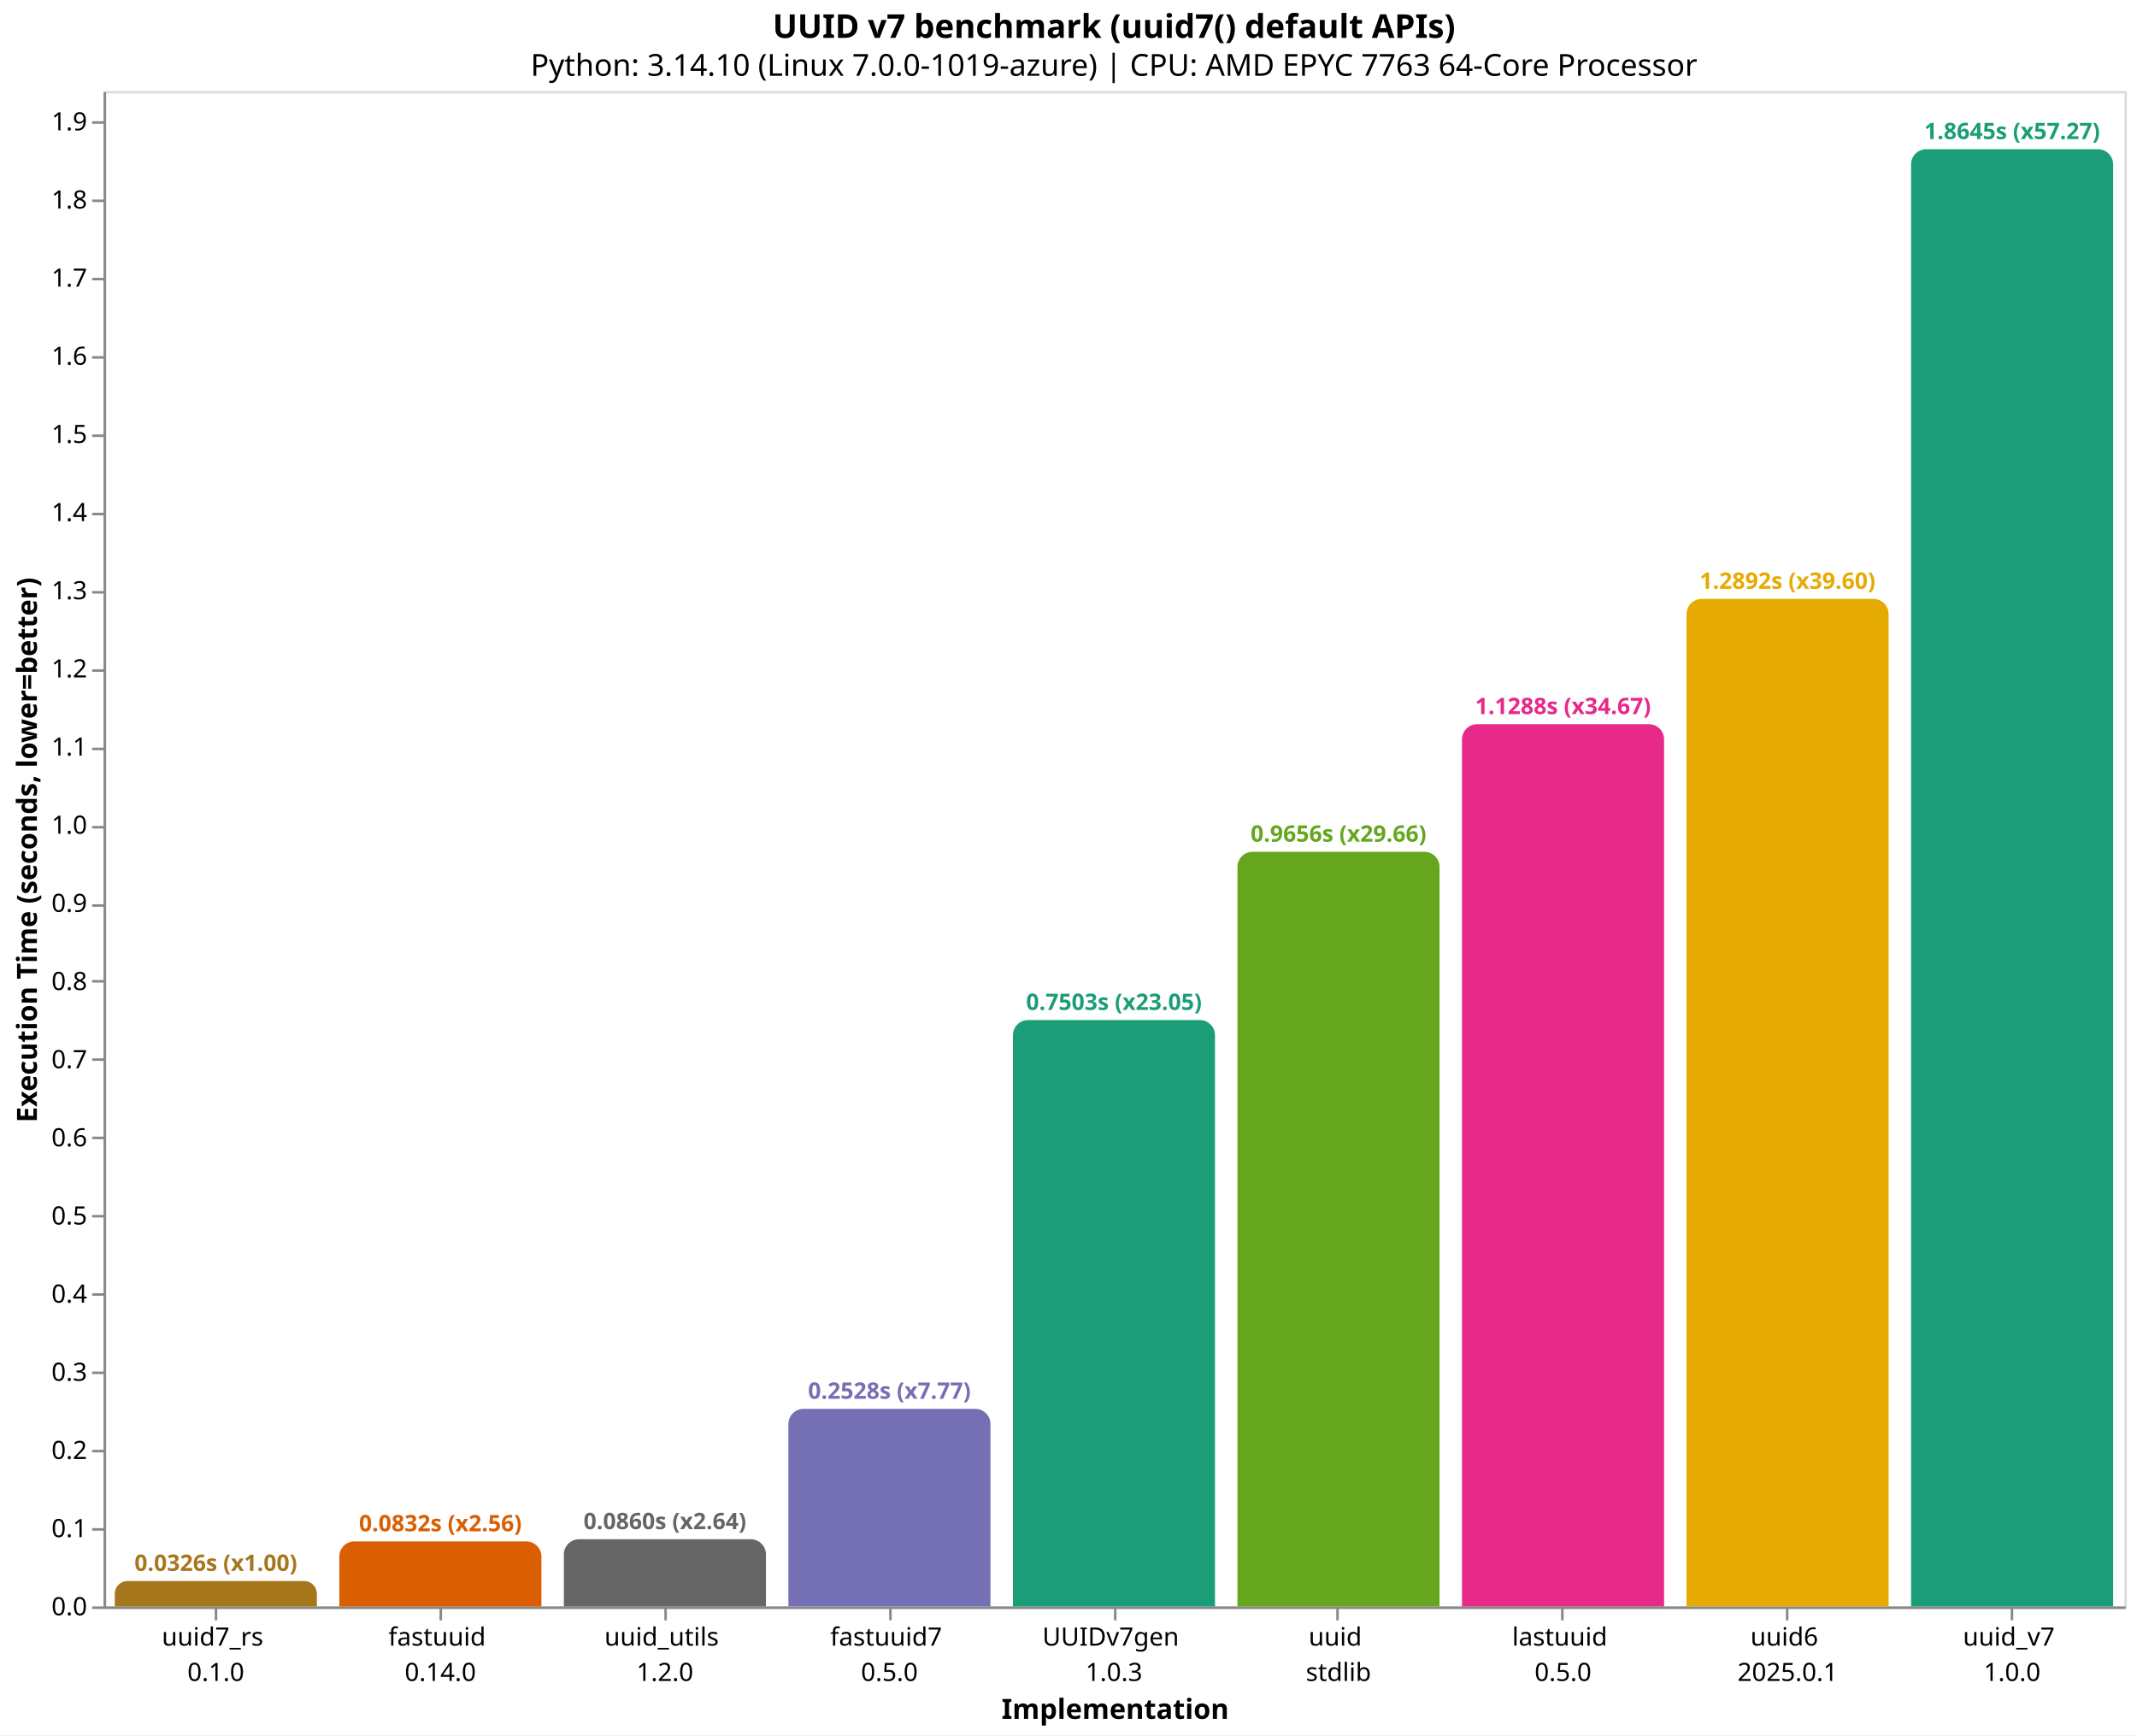
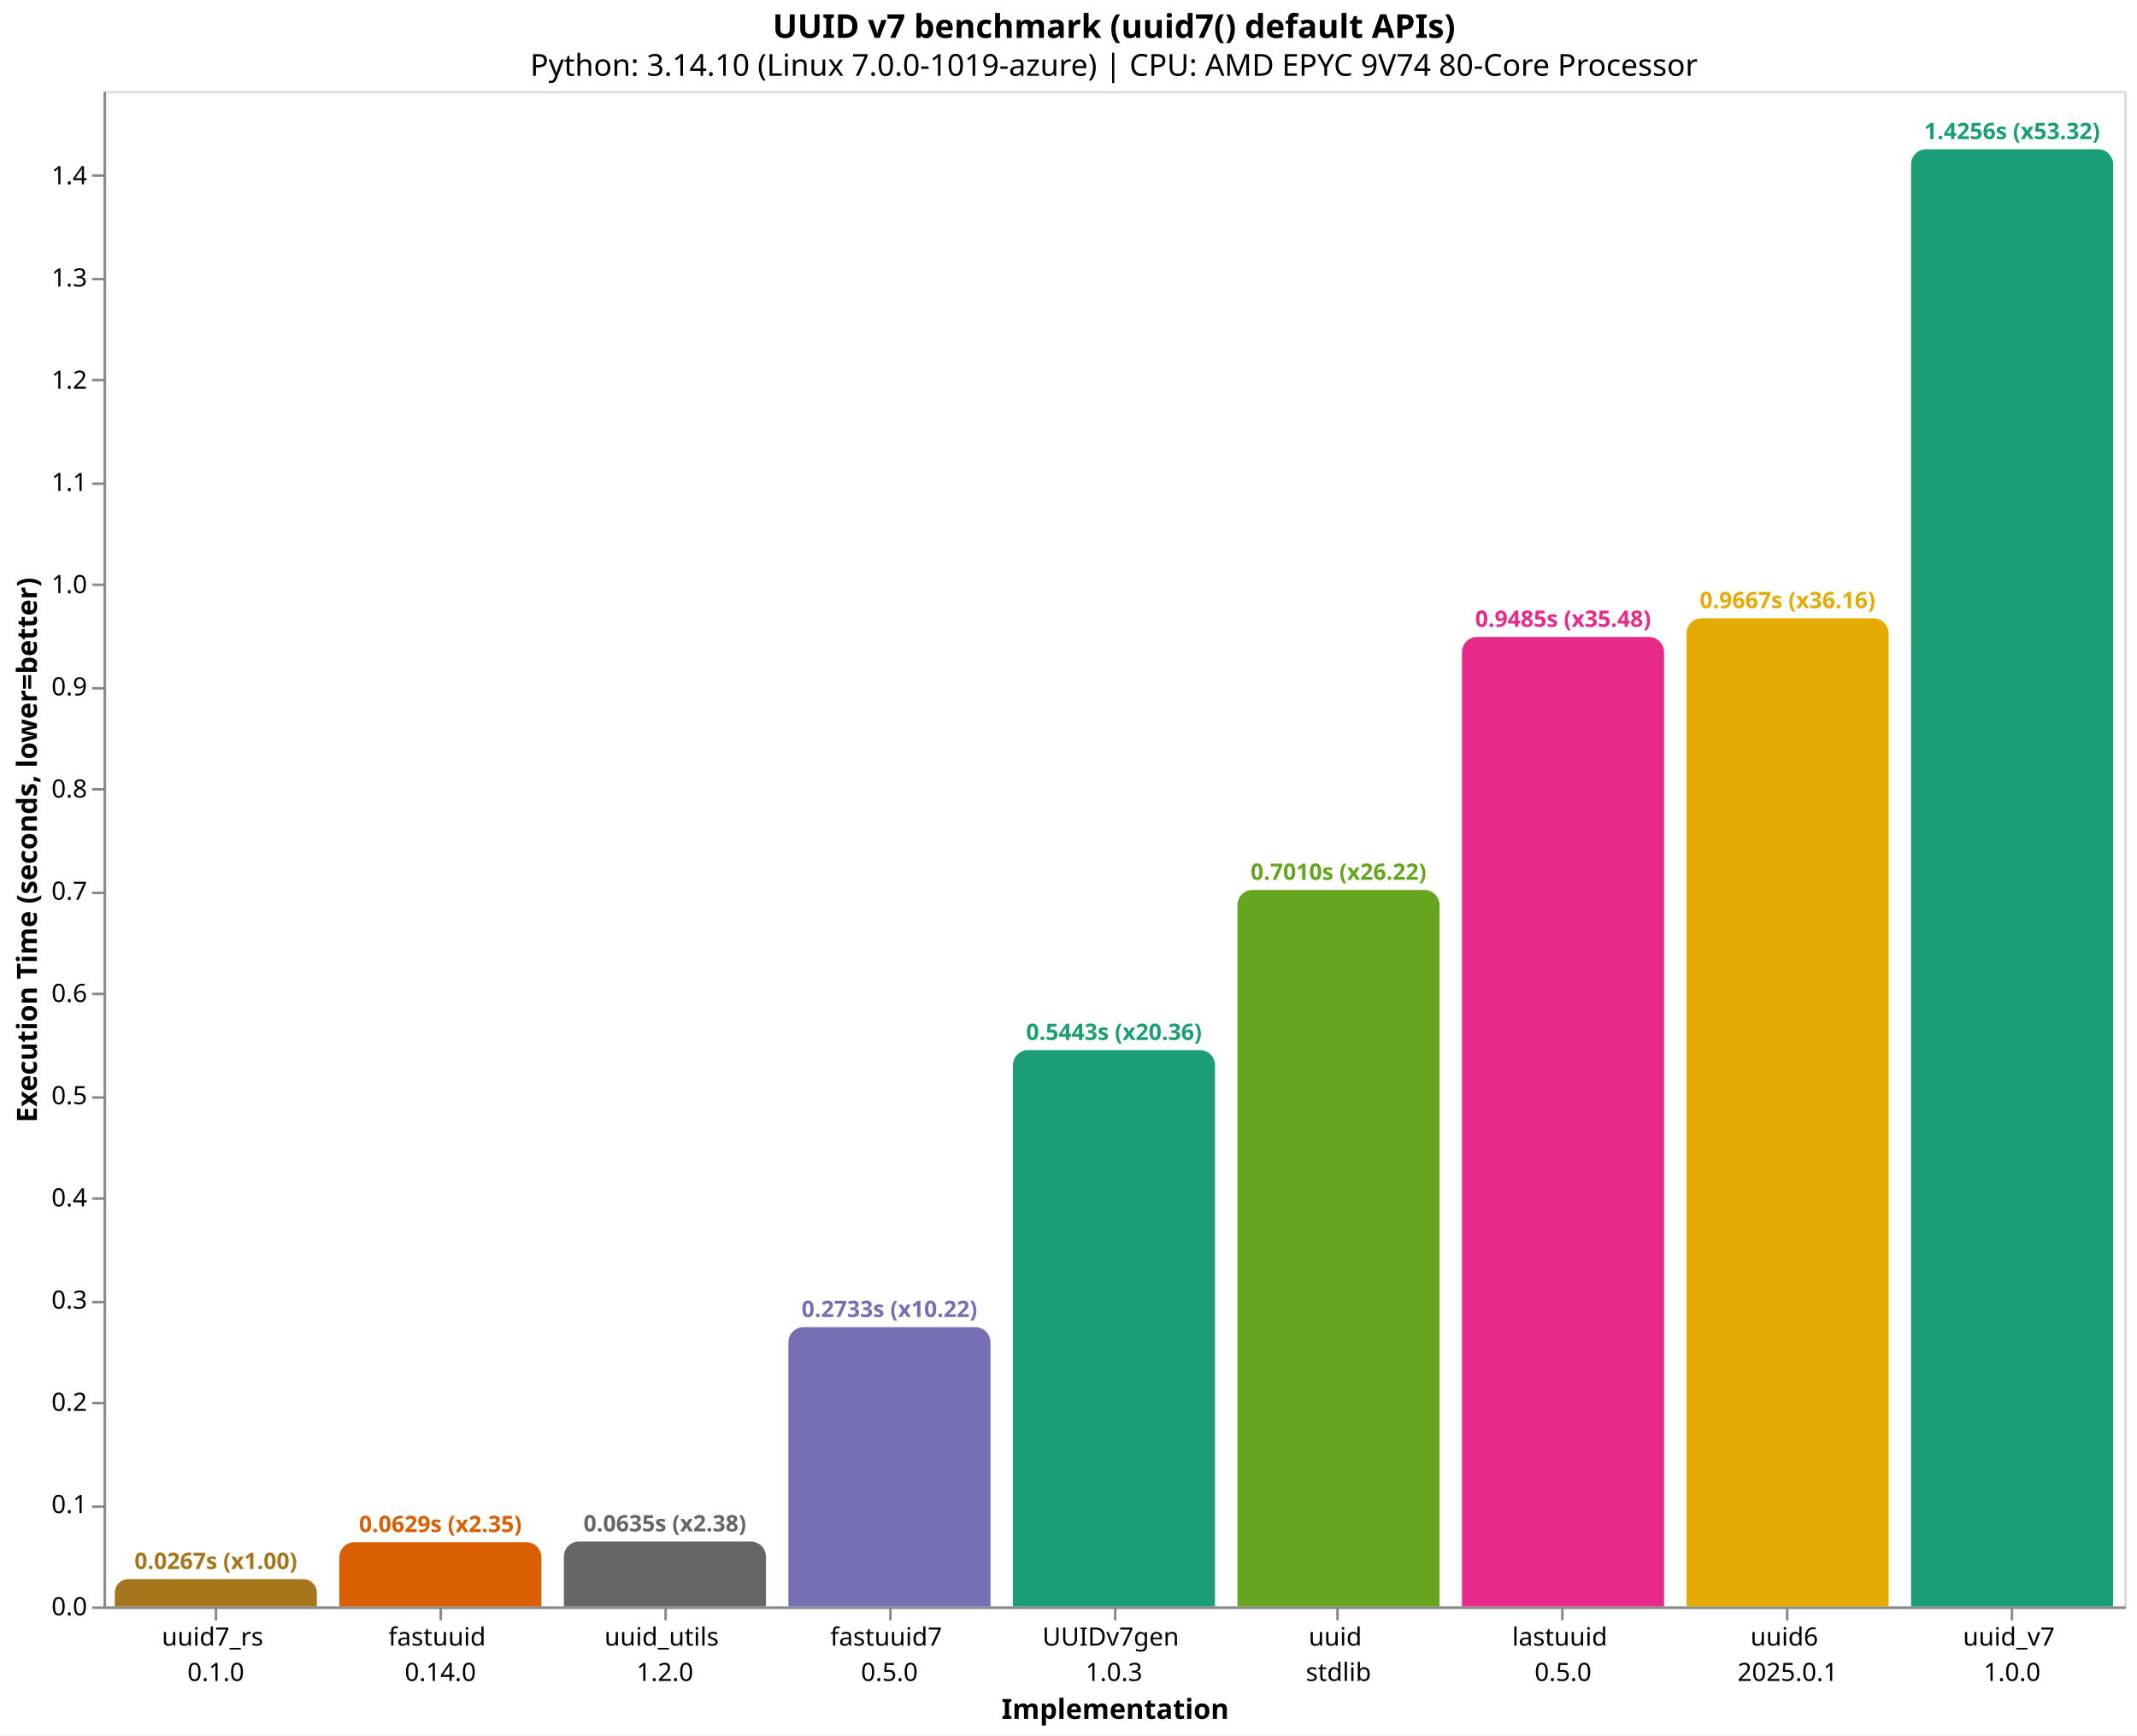
<svg xmlns="http://www.w3.org/2000/svg" version="1.1" class="marks" width="846" height="687" viewBox="0 0 846 687">
  <rect width="846" height="687" fill="white" />
  <g fill="none" stroke-miterlimit="10" transform="translate(41,36)">
    <g class="mark-group role-frame root" role="graphics-object" aria-roledescription="group mark container">
      <g transform="translate(0,0)">
        <path class="background" aria-hidden="true" d="M0.5,0.5h800v600h-800Z" stroke="#ddd" />
        <g>
          <g class="mark-group role-axis" role="graphics-symbol" aria-roledescription="axis" aria-label="X-axis titled 'Implementation' for a discrete scale with 9 values: uuid7_rs&#10;0.1.0, fastuuid&#10;0.14.0, uuid_utils&#10;1.2.0, fastuuid7&#10;0.5.0, UUIDv7gen&#10;1.0.3, ending with uuid_v7&#10;1.0.0">
            <g transform="translate(0.5,600.5)">
              <path class="background" aria-hidden="true" d="M0,0h0v0h0Z" pointer-events="none" />
              <g>
                <g class="mark-rule role-axis-tick" pointer-events="none">
                  <line transform="translate(44,0)" x2="0" y2="5" stroke="#888" stroke-width="1" opacity="1" />
                  <line transform="translate(133,0)" x2="0" y2="5" stroke="#888" stroke-width="1" opacity="1" />
                  <line transform="translate(222,0)" x2="0" y2="5" stroke="#888" stroke-width="1" opacity="1" />
                  <line transform="translate(311,0)" x2="0" y2="5" stroke="#888" stroke-width="1" opacity="1" />
                  <line transform="translate(400,0)" x2="0" y2="5" stroke="#888" stroke-width="1" opacity="1" />
                  <line transform="translate(488,0)" x2="0" y2="5" stroke="#888" stroke-width="1" opacity="1" />
                  <line transform="translate(577,0)" x2="0" y2="5" stroke="#888" stroke-width="1" opacity="1" />
                  <line transform="translate(666,0)" x2="0" y2="5" stroke="#888" stroke-width="1" opacity="1" />
                  <line transform="translate(755,0)" x2="0" y2="5" stroke="#888" stroke-width="1" opacity="1" />
                </g>
                <g class="mark-text role-axis-label" pointer-events="none">
                  <text text-anchor="middle" transform="translate(43.94444,15)" font-family="sans-serif" font-size="10px" fill="#000" opacity="1">
                    <tspan>uuid7_rs</tspan>
                    <tspan x="0" dy="14">0.1.0</tspan>
                  </text>
                  <text text-anchor="middle" transform="translate(132.8333,15)" font-family="sans-serif" font-size="10px" fill="#000" opacity="1">
                    <tspan>fastuuid</tspan>
                    <tspan x="0" dy="14">0.14.0</tspan>
                  </text>
                  <text text-anchor="middle" transform="translate(221.7222,15)" font-family="sans-serif" font-size="10px" fill="#000" opacity="1">
                    <tspan>uuid_utils</tspan>
                    <tspan x="0" dy="14">1.2.0</tspan>
                  </text>
                  <text text-anchor="middle" transform="translate(310.6111,15)" font-family="sans-serif" font-size="10px" fill="#000" opacity="1">
                    <tspan>fastuuid7</tspan>
                    <tspan x="0" dy="14">0.5.0</tspan>
                  </text>
                  <text text-anchor="middle" transform="translate(399.5,15)" font-family="sans-serif" font-size="10px" fill="#000" opacity="1">
                    <tspan>UUIDv7gen</tspan>
                    <tspan x="0" dy="14">1.0.3</tspan>
                  </text>
                  <text text-anchor="middle" transform="translate(488.3889,15)" font-family="sans-serif" font-size="10px" fill="#000" opacity="1">
                    <tspan>uuid</tspan>
                    <tspan x="0" dy="14">stdlib</tspan>
                  </text>
                  <text text-anchor="middle" transform="translate(577.2778,15)" font-family="sans-serif" font-size="10px" fill="#000" opacity="1">
                    <tspan>lastuuid</tspan>
                    <tspan x="0" dy="14">0.5.0</tspan>
                  </text>
                  <text text-anchor="middle" transform="translate(666.1667,15)" font-family="sans-serif" font-size="10px" fill="#000" opacity="1">
                    <tspan>uuid6</tspan>
                    <tspan x="0" dy="14">2025.0.1</tspan>
                  </text>
                  <text text-anchor="middle" transform="translate(755.0556,15)" font-family="sans-serif" font-size="10px" fill="#000" opacity="1">
                    <tspan>uuid_v7</tspan>
                    <tspan x="0" dy="14">1.0.0</tspan>
                  </text>
                </g>
                <g class="mark-rule role-axis-domain" pointer-events="none">
                  <line transform="translate(0,0)" x2="800" y2="0" stroke="#888" stroke-width="1" opacity="1" />
                </g>
                <g class="mark-text role-axis-title" pointer-events="none">
                  <text text-anchor="middle" transform="translate(400,44)" font-family="sans-serif" font-size="11px" font-weight="bold" fill="#000" opacity="1">Implementation</text>
                </g>
              </g>
              <path class="foreground" aria-hidden="true" d="" pointer-events="none" display="none" />
            </g>
          </g>
-           <g class="mark-group role-axis" role="graphics-symbol" aria-roledescription="axis" aria-label="Y-axis titled 'Execution Time (seconds, lower=better)' for a linear scale with values from 0.0 to 1.9">
+           <g class="mark-group role-axis" role="graphics-symbol" aria-roledescription="axis" aria-label="Y-axis titled 'Execution Time (seconds, lower=better)' for a linear scale with values from 0.0 to 1.5">
            <g transform="translate(0.5,0.5)">
              <path class="background" aria-hidden="true" d="M0,0h0v0h0Z" pointer-events="none" />
              <g>
                <g class="mark-rule role-axis-tick" pointer-events="none">
                  <line transform="translate(0,600)" x2="-5" y2="0" stroke="#888" stroke-width="1" opacity="1" />
-                   <line transform="translate(0,569)" x2="-5" y2="0" stroke="#888" stroke-width="1" opacity="1" />
-                   <line transform="translate(0,538)" x2="-5" y2="0" stroke="#888" stroke-width="1" opacity="1" />
-                   <line transform="translate(0,507)" x2="-5" y2="0" stroke="#888" stroke-width="1" opacity="1" />
-                   <line transform="translate(0,476)" x2="-5" y2="0" stroke="#888" stroke-width="1" opacity="1" />
-                   <line transform="translate(0,445)" x2="-5" y2="0" stroke="#888" stroke-width="1" opacity="1" />
-                   <line transform="translate(0,414)" x2="-5" y2="0" stroke="#888" stroke-width="1" opacity="1" />
-                   <line transform="translate(0,383)" x2="-5" y2="0" stroke="#888" stroke-width="1" opacity="1" />
-                   <line transform="translate(0,352)" x2="-5" y2="0" stroke="#888" stroke-width="1" opacity="1" />
-                   <line transform="translate(0,322)" x2="-5" y2="0" stroke="#888" stroke-width="1" opacity="1" />
-                   <line transform="translate(0,291)" x2="-5" y2="0" stroke="#888" stroke-width="1" opacity="1" />
-                   <line transform="translate(0,260)" x2="-5" y2="0" stroke="#888" stroke-width="1" opacity="1" />
-                   <line transform="translate(0,229)" x2="-5" y2="0" stroke="#888" stroke-width="1" opacity="1" />
-                   <line transform="translate(0,198)" x2="-5" y2="0" stroke="#888" stroke-width="1" opacity="1" />
-                   <line transform="translate(0,167)" x2="-5" y2="0" stroke="#888" stroke-width="1" opacity="1" />
-                   <line transform="translate(0,136)" x2="-5" y2="0" stroke="#888" stroke-width="1" opacity="1" />
-                   <line transform="translate(0,105)" x2="-5" y2="0" stroke="#888" stroke-width="1" opacity="1" />
+                   <line transform="translate(0,560)" x2="-5" y2="0" stroke="#888" stroke-width="1" opacity="1" />
+                   <line transform="translate(0,519)" x2="-5" y2="0" stroke="#888" stroke-width="1" opacity="1" />
+                   <line transform="translate(0,479)" x2="-5" y2="0" stroke="#888" stroke-width="1" opacity="1" />
+                   <line transform="translate(0,438)" x2="-5" y2="0" stroke="#888" stroke-width="1" opacity="1" />
+                   <line transform="translate(0,398)" x2="-5" y2="0" stroke="#888" stroke-width="1" opacity="1" />
+                   <line transform="translate(0,357)" x2="-5" y2="0" stroke="#888" stroke-width="1" opacity="1" />
+                   <line transform="translate(0,317)" x2="-5" y2="0" stroke="#888" stroke-width="1" opacity="1" />
+                   <line transform="translate(0,276)" x2="-5" y2="0" stroke="#888" stroke-width="1" opacity="1" />
+                   <line transform="translate(0,236)" x2="-5" y2="0" stroke="#888" stroke-width="1" opacity="1" />
+                   <line transform="translate(0,195)" x2="-5" y2="0" stroke="#888" stroke-width="1" opacity="1" />
+                   <line transform="translate(0,155)" x2="-5" y2="0" stroke="#888" stroke-width="1" opacity="1" />
+                   <line transform="translate(0,114)" x2="-5" y2="0" stroke="#888" stroke-width="1" opacity="1" />
                  <line transform="translate(0,74)" x2="-5" y2="0" stroke="#888" stroke-width="1" opacity="1" />
-                   <line transform="translate(0,43)" x2="-5" y2="0" stroke="#888" stroke-width="1" opacity="1" />
-                   <line transform="translate(0,12)" x2="-5" y2="0" stroke="#888" stroke-width="1" opacity="1" />
+                   <line transform="translate(0,33)" x2="-5" y2="0" stroke="#888" stroke-width="1" opacity="1" />
                </g>
                <g class="mark-text role-axis-label" pointer-events="none">
                  <text text-anchor="end" transform="translate(-7,603)" font-family="sans-serif" font-size="10px" fill="#000" opacity="1">0.0</text>
-                   <text text-anchor="end" transform="translate(-7,572.0579)" font-family="sans-serif" font-size="10px" fill="#000" opacity="1">0.1</text>
-                   <text text-anchor="end" transform="translate(-7,541.1158)" font-family="sans-serif" font-size="10px" fill="#000" opacity="1">0.2</text>
-                   <text text-anchor="end" transform="translate(-7,510.1737)" font-family="sans-serif" font-size="10px" fill="#000" opacity="1">0.3</text>
-                   <text text-anchor="end" transform="translate(-7,479.2316)" font-family="sans-serif" font-size="10px" fill="#000" opacity="1">0.4</text>
-                   <text text-anchor="end" transform="translate(-7,448.2894)" font-family="sans-serif" font-size="10px" fill="#000" opacity="1">0.5</text>
-                   <text text-anchor="end" transform="translate(-7,417.3473)" font-family="sans-serif" font-size="10px" fill="#000" opacity="1">0.6</text>
-                   <text text-anchor="end" transform="translate(-7,386.4052)" font-family="sans-serif" font-size="10px" fill="#000" opacity="1">0.7</text>
-                   <text text-anchor="end" transform="translate(-7,355.4631)" font-family="sans-serif" font-size="10px" fill="#000" opacity="1">0.8</text>
-                   <text text-anchor="end" transform="translate(-7,324.521)" font-family="sans-serif" font-size="10px" fill="#000" opacity="1">0.9</text>
-                   <text text-anchor="end" transform="translate(-7,293.5789)" font-family="sans-serif" font-size="10px" fill="#000" opacity="1">1.0</text>
-                   <text text-anchor="end" transform="translate(-7,262.6368)" font-family="sans-serif" font-size="10px" fill="#000" opacity="1">1.1</text>
-                   <text text-anchor="end" transform="translate(-7,231.6947)" font-family="sans-serif" font-size="10px" fill="#000" opacity="1">1.2</text>
-                   <text text-anchor="end" transform="translate(-7,200.7526)" font-family="sans-serif" font-size="10px" fill="#000" opacity="1">1.3</text>
-                   <text text-anchor="end" transform="translate(-7,169.8105)" font-family="sans-serif" font-size="10px" fill="#000" opacity="1">1.4</text>
-                   <text text-anchor="end" transform="translate(-7,138.8683)" font-family="sans-serif" font-size="10px" fill="#000" opacity="1">1.5</text>
-                   <text text-anchor="end" transform="translate(-7,107.9262)" font-family="sans-serif" font-size="10px" fill="#000" opacity="1">1.6</text>
-                   <text text-anchor="end" transform="translate(-7,76.98412)" font-family="sans-serif" font-size="10px" fill="#000" opacity="1">1.7</text>
-                   <text text-anchor="end" transform="translate(-7,46.04201)" font-family="sans-serif" font-size="10px" fill="#000" opacity="1">1.8</text>
-                   <text text-anchor="end" transform="translate(-7,15.0999)" font-family="sans-serif" font-size="10px" fill="#000" opacity="1">1.9</text>
+                   <text text-anchor="end" transform="translate(-7,562.5325)" font-family="sans-serif" font-size="10px" fill="#000" opacity="1">0.1</text>
+                   <text text-anchor="end" transform="translate(-7,522.065)" font-family="sans-serif" font-size="10px" fill="#000" opacity="1">0.2</text>
+                   <text text-anchor="end" transform="translate(-7,481.5976)" font-family="sans-serif" font-size="10px" fill="#000" opacity="1">0.3</text>
+                   <text text-anchor="end" transform="translate(-7,441.1301)" font-family="sans-serif" font-size="10px" fill="#000" opacity="1">0.4</text>
+                   <text text-anchor="end" transform="translate(-7,400.6626)" font-family="sans-serif" font-size="10px" fill="#000" opacity="1">0.5</text>
+                   <text text-anchor="end" transform="translate(-7,360.1951)" font-family="sans-serif" font-size="10px" fill="#000" opacity="1">0.6</text>
+                   <text text-anchor="end" transform="translate(-7,319.7276)" font-family="sans-serif" font-size="10px" fill="#000" opacity="1">0.7</text>
+                   <text text-anchor="end" transform="translate(-7,279.2601)" font-family="sans-serif" font-size="10px" fill="#000" opacity="1">0.8</text>
+                   <text text-anchor="end" transform="translate(-7,238.7927)" font-family="sans-serif" font-size="10px" fill="#000" opacity="1">0.9</text>
+                   <text text-anchor="end" transform="translate(-7,198.3252)" font-family="sans-serif" font-size="10px" fill="#000" opacity="1">1.0</text>
+                   <text text-anchor="end" transform="translate(-7,157.8577)" font-family="sans-serif" font-size="10px" fill="#000" opacity="1">1.1</text>
+                   <text text-anchor="end" transform="translate(-7,117.3902)" font-family="sans-serif" font-size="10px" fill="#000" opacity="1">1.2</text>
+                   <text text-anchor="end" transform="translate(-7,76.92272)" font-family="sans-serif" font-size="10px" fill="#000" opacity="1">1.3</text>
+                   <text text-anchor="end" transform="translate(-7,36.45524)" font-family="sans-serif" font-size="10px" fill="#000" opacity="1">1.4</text>
                </g>
                <g class="mark-rule role-axis-domain" pointer-events="none">
                  <line transform="translate(0,600)" x2="0" y2="-600" stroke="#888" stroke-width="1" opacity="1" />
                </g>
                <g class="mark-text role-axis-title" pointer-events="none">
                  <text text-anchor="middle" transform="translate(-24.90137,300) rotate(-90) translate(0,-2)" font-family="sans-serif" font-size="11px" font-weight="bold" fill="#000" opacity="1">Execution Time (seconds, lower=better)</text>
                </g>
              </g>
              <path class="foreground" aria-hidden="true" d="" pointer-events="none" display="none" />
            </g>
          </g>
          <g class="mark-group role-scope" role="graphics-object" aria-roledescription="group mark container">
-             <g transform="translate(4.444444,589.9259)">
-               <path class="background" aria-hidden="true" d="M5.037,0L74.963,0C77.743,0,80,2.257,80,5.037L80,10.074C80,10.074,80,10.074,80,10.074L0,10.074C0,10.074,0,10.074,0,10.074L0,5.037C0,2.257,2.257,0,5.037,0Z" />
+             <g transform="translate(4.444444,589.1808)">
+               <path class="background" aria-hidden="true" d="M5.41,0L74.59,0C77.576,0,80,2.424,80,5.41L80,10.819C80,10.819,80,10.819,80,10.819L0,10.819C0,10.819,0,10.819,0,10.819L0,5.41C0,2.424,2.424,0,5.41,0Z" />
              <g clip-path="url(#clip1)">
                <g class="mark-group role-scope" role="graphics-object" aria-roledescription="group mark container">
-                   <g transform="translate(0,-589.9259)">
-                     <path class="background" aria-hidden="true" d="M0,0h80v0h-80Z" />
-                     <g>
-                       <g class="mark-rect role-mark layer_0_marks" role="graphics-object" aria-roledescription="rect mark container">
-                         <path aria-label="Implementation: uuid7_rs&#10;0.1.0; Execution Time (seconds, lower=better): 0.032557903; implementation: uuid7_rs; Execution Time (s): 0.0326; Slowdown: 1.00" role="graphics-symbol" aria-roledescription="bar" d="M0,589.926h80v10.074h-80Z" fill="#a6761d" />
-                       </g>
-                     </g>
-                     <path class="foreground" aria-hidden="true" d="" display="none" />
-                   </g>
-                 </g>
-               </g>
-               <path class="foreground" aria-hidden="true" d="" display="none" />
-             </g>
-             <g transform="translate(93.33333,574.244)">
-               <path class="background" aria-hidden="true" d="M6,0L74,0C77.311,0,80,2.689,80,6L80,25.756C80,25.756,80,25.756,80,25.756L0,25.756C0,25.756,0,25.756,0,25.756L0,6C0,2.689,2.689,0,6,0Z" />
+                   <g transform="translate(0,-589.1808)">
+                     <path class="background" aria-hidden="true" d="M0,0h80v0h-80Z" />
+                     <g>
+                       <g class="mark-rect role-mark layer_0_marks" role="graphics-object" aria-roledescription="rect mark container">
+                         <path aria-label="Implementation: uuid7_rs&#10;0.1.0; Execution Time (seconds, lower=better): 0.026735568; implementation: uuid7_rs; Execution Time (s): 0.0267; Slowdown: 1.00" role="graphics-symbol" aria-roledescription="bar" d="M0,589.181h80v10.819h-80Z" fill="#a6761d" />
+                       </g>
+                     </g>
+                     <path class="foreground" aria-hidden="true" d="" display="none" />
+                   </g>
+                 </g>
+               </g>
+               <path class="foreground" aria-hidden="true" d="" display="none" />
+             </g>
+             <g transform="translate(93.33333,574.559)">
+               <path class="background" aria-hidden="true" d="M6,0L74,0C77.311,0,80,2.689,80,6L80,25.441C80,25.441,80,25.441,80,25.441L0,25.441C0,25.441,0,25.441,0,25.441L0,6C0,2.689,2.689,0,6,0Z" />
              <g clip-path="url(#clip2)">
                <g class="mark-group role-scope" role="graphics-object" aria-roledescription="group mark container">
-                   <g transform="translate(0,-574.244)">
-                     <path class="background" aria-hidden="true" d="M0,0h80v0h-80Z" />
-                     <g>
-                       <g class="mark-rect role-mark layer_0_marks" role="graphics-object" aria-roledescription="rect mark container">
-                         <path aria-label="Implementation: fastuuid&#10;0.14.0; Execution Time (seconds, lower=better): 0.083239442; implementation: fastuuid; Execution Time (s): 0.0832; Slowdown: 2.56" role="graphics-symbol" aria-roledescription="bar" d="M0,574.244h80v25.756h-80Z" fill="#d95f02" />
-                       </g>
-                     </g>
-                     <path class="foreground" aria-hidden="true" d="" display="none" />
-                   </g>
-                 </g>
-               </g>
-               <path class="foreground" aria-hidden="true" d="" display="none" />
-             </g>
-             <g transform="translate(182.2222,573.3912)">
-               <path class="background" aria-hidden="true" d="M6,0L74,0C77.311,0,80,2.689,80,6L80,26.609C80,26.609,80,26.609,80,26.609L0,26.609C0,26.609,0,26.609,0,26.609L0,6C0,2.689,2.689,0,6,0Z" />
+                   <g transform="translate(0,-574.559)">
+                     <path class="background" aria-hidden="true" d="M0,0h80v0h-80Z" />
+                     <g>
+                       <g class="mark-rect role-mark layer_0_marks" role="graphics-object" aria-roledescription="rect mark container">
+                         <path aria-label="Implementation: fastuuid&#10;0.14.0; Execution Time (seconds, lower=better): 0.062867734; implementation: fastuuid; Execution Time (s): 0.0629; Slowdown: 2.35" role="graphics-symbol" aria-roledescription="bar" d="M0,574.559h80v25.441h-80Z" fill="#d95f02" />
+                       </g>
+                     </g>
+                     <path class="foreground" aria-hidden="true" d="" display="none" />
+                   </g>
+                 </g>
+               </g>
+               <path class="foreground" aria-hidden="true" d="" display="none" />
+             </g>
+             <g transform="translate(182.2222,574.2885)">
+               <path class="background" aria-hidden="true" d="M6,0L74,0C77.311,0,80,2.689,80,6L80,25.711C80,25.711,80,25.711,80,25.711L0,25.711C0,25.711,0,25.711,0,25.711L0,6C0,2.689,2.689,0,6,0Z" />
              <g clip-path="url(#clip3)">
                <g class="mark-group role-scope" role="graphics-object" aria-roledescription="group mark container">
-                   <g transform="translate(0,-573.3912)">
-                     <path class="background" aria-hidden="true" d="M0,0h80v0h-80Z" />
-                     <g>
-                       <g class="mark-rect role-mark layer_0_marks" role="graphics-object" aria-roledescription="rect mark container">
-                         <path aria-label="Implementation: uuid_utils&#10;1.2.0; Execution Time (seconds, lower=better): 0.085995267; implementation: uuid_utils; Execution Time (s): 0.0860; Slowdown: 2.64" role="graphics-symbol" aria-roledescription="bar" d="M0,573.391h80v26.609h-80Z" fill="#666666" />
-                       </g>
-                     </g>
-                     <path class="foreground" aria-hidden="true" d="" display="none" />
-                   </g>
-                 </g>
-               </g>
-               <path class="foreground" aria-hidden="true" d="" display="none" />
-             </g>
-             <g transform="translate(271.1111,521.7736)">
-               <path class="background" aria-hidden="true" d="M6,0L74,0C77.311,0,80,2.689,80,6L80,78.226C80,78.226,80,78.226,80,78.226L0,78.226C0,78.226,0,78.226,0,78.226L0,6C0,2.689,2.689,0,6,0Z" />
+                   <g transform="translate(0,-574.2885)">
+                     <path class="background" aria-hidden="true" d="M0,0h80v0h-80Z" />
+                     <g>
+                       <g class="mark-rect role-mark layer_0_marks" role="graphics-object" aria-roledescription="rect mark container">
+                         <path aria-label="Implementation: uuid_utils&#10;1.2.0; Execution Time (seconds, lower=better): 0.063536163; implementation: uuid_utils; Execution Time (s): 0.0635; Slowdown: 2.38" role="graphics-symbol" aria-roledescription="bar" d="M0,574.289h80v25.711h-80Z" fill="#666666" />
+                       </g>
+                     </g>
+                     <path class="foreground" aria-hidden="true" d="" display="none" />
+                   </g>
+                 </g>
+               </g>
+               <path class="foreground" aria-hidden="true" d="" display="none" />
+             </g>
+             <g transform="translate(271.1111,489.4175)">
+               <path class="background" aria-hidden="true" d="M6,0L74,0C77.311,0,80,2.689,80,6L80,110.583C80,110.583,80,110.583,80,110.583L0,110.583C0,110.583,0,110.583,0,110.583L0,6C0,2.689,2.689,0,6,0Z" />
              <g clip-path="url(#clip4)">
                <g class="mark-group role-scope" role="graphics-object" aria-roledescription="group mark container">
-                   <g transform="translate(0,-521.7736)">
-                     <path class="background" aria-hidden="true" d="M0,0h80v0h-80Z" />
-                     <g>
-                       <g class="mark-rect role-mark layer_0_marks" role="graphics-object" aria-roledescription="rect mark container">
-                         <path aria-label="Implementation: fastuuid7&#10;0.5.0; Execution Time (seconds, lower=better): 0.252815288; implementation: fastuuid7; Execution Time (s): 0.2528; Slowdown: 7.77" role="graphics-symbol" aria-roledescription="bar" d="M0,521.774h80v78.226h-80Z" fill="#7570b3" />
-                       </g>
-                     </g>
-                     <path class="foreground" aria-hidden="true" d="" display="none" />
-                   </g>
-                 </g>
-               </g>
-               <path class="foreground" aria-hidden="true" d="" display="none" />
-             </g>
-             <g transform="translate(360,367.8404)">
-               <path class="background" aria-hidden="true" d="M6,0L74,0C77.311,0,80,2.689,80,6L80,232.16C80,232.16,80,232.16,80,232.16L0,232.16C0,232.16,0,232.16,0,232.16L0,6C0,2.689,2.689,0,6,0Z" />
+                   <g transform="translate(0,-489.4175)">
+                     <path class="background" aria-hidden="true" d="M0,0h80v0h-80Z" />
+                     <g>
+                       <g class="mark-rect role-mark layer_0_marks" role="graphics-object" aria-roledescription="rect mark container">
+                         <path aria-label="Implementation: fastuuid7&#10;0.5.0; Execution Time (seconds, lower=better): 0.273262652; implementation: fastuuid7; Execution Time (s): 0.2733; Slowdown: 10.22" role="graphics-symbol" aria-roledescription="bar" d="M0,489.417h80v110.583h-80Z" fill="#7570b3" />
+                       </g>
+                     </g>
+                     <path class="foreground" aria-hidden="true" d="" display="none" />
+                   </g>
+                 </g>
+               </g>
+               <path class="foreground" aria-hidden="true" d="" display="none" />
+             </g>
+             <g transform="translate(360,379.733)">
+               <path class="background" aria-hidden="true" d="M6,0L74,0C77.311,0,80,2.689,80,6L80,220.267C80,220.267,80,220.267,80,220.267L0,220.267C0,220.267,0,220.267,0,220.267L0,6C0,2.689,2.689,0,6,0Z" />
              <g clip-path="url(#clip5)">
                <g class="mark-group role-scope" role="graphics-object" aria-roledescription="group mark container">
-                   <g transform="translate(0,-367.8404)">
-                     <path class="background" aria-hidden="true" d="M0,0h80v0h-80Z" />
-                     <g>
-                       <g class="mark-rect role-mark layer_0_marks" role="graphics-object" aria-roledescription="rect mark container">
-                         <path aria-label="Implementation: UUIDv7gen&#10;1.0.3; Execution Time (seconds, lower=better): 0.750303191; implementation: UUIDv7gen; Execution Time (s): 0.7503; Slowdown: 23.05" role="graphics-symbol" aria-roledescription="bar" d="M0,367.84h80v232.16h-80Z" fill="#1b9e77" />
-                       </g>
-                     </g>
-                     <path class="foreground" aria-hidden="true" d="" display="none" />
-                   </g>
-                 </g>
-               </g>
-               <path class="foreground" aria-hidden="true" d="" display="none" />
-             </g>
-             <g transform="translate(448.8889,301.2212)">
-               <path class="background" aria-hidden="true" d="M6,0L74,0C77.311,0,80,2.689,80,6L80,298.779C80,298.779,80,298.779,80,298.779L0,298.779C0,298.779,0,298.779,0,298.779L0,6C0,2.689,2.689,0,6,0Z" />
+                   <g transform="translate(0,-379.733)">
+                     <path class="background" aria-hidden="true" d="M0,0h80v0h-80Z" />
+                     <g>
+                       <g class="mark-rect role-mark layer_0_marks" role="graphics-object" aria-roledescription="rect mark container">
+                         <path aria-label="Implementation: UUIDv7gen&#10;1.0.3; Execution Time (seconds, lower=better): 0.544306078; implementation: UUIDv7gen; Execution Time (s): 0.5443; Slowdown: 20.36" role="graphics-symbol" aria-roledescription="bar" d="M0,379.733h80v220.267h-80Z" fill="#1b9e77" />
+                       </g>
+                     </g>
+                     <path class="foreground" aria-hidden="true" d="" display="none" />
+                   </g>
+                 </g>
+               </g>
+               <path class="foreground" aria-hidden="true" d="" display="none" />
+             </g>
+             <g transform="translate(448.8889,316.3341)">
+               <path class="background" aria-hidden="true" d="M6,0L74,0C77.311,0,80,2.689,80,6L80,283.666C80,283.666,80,283.666,80,283.666L0,283.666C0,283.666,0,283.666,0,283.666L0,6C0,2.689,2.689,0,6,0Z" />
              <g clip-path="url(#clip6)">
                <g class="mark-group role-scope" role="graphics-object" aria-roledescription="group mark container">
-                   <g transform="translate(0,-301.2212)">
-                     <path class="background" aria-hidden="true" d="M0,0h80v0h-80Z" />
-                     <g>
-                       <g class="mark-rect role-mark layer_0_marks" role="graphics-object" aria-roledescription="rect mark container">
-                         <path aria-label="Implementation: uuid&#10;stdlib; Execution Time (seconds, lower=better): 0.965605695; implementation: uuid; Execution Time (s): 0.9656; Slowdown: 29.66" role="graphics-symbol" aria-roledescription="bar" d="M0,301.221h80v298.779h-80Z" fill="#66a61e" />
-                       </g>
-                     </g>
-                     <path class="foreground" aria-hidden="true" d="" display="none" />
-                   </g>
-                 </g>
-               </g>
-               <path class="foreground" aria-hidden="true" d="" display="none" />
-             </g>
-             <g transform="translate(537.7778,250.7102)">
-               <path class="background" aria-hidden="true" d="M6,0L74,0C77.311,0,80,2.689,80,6L80,349.29C80,349.29,80,349.29,80,349.29L0,349.29C0,349.29,0,349.29,0,349.29L0,6C0,2.689,2.689,0,6,0Z" />
+                   <g transform="translate(0,-316.3341)">
+                     <path class="background" aria-hidden="true" d="M0,0h80v0h-80Z" />
+                     <g>
+                       <g class="mark-rect role-mark layer_0_marks" role="graphics-object" aria-roledescription="rect mark container">
+                         <path aria-label="Implementation: uuid&#10;stdlib; Execution Time (seconds, lower=better): 0.700972433; implementation: uuid; Execution Time (s): 0.7010; Slowdown: 26.22" role="graphics-symbol" aria-roledescription="bar" d="M0,316.334h80v283.666h-80Z" fill="#66a61e" />
+                       </g>
+                     </g>
+                     <path class="foreground" aria-hidden="true" d="" display="none" />
+                   </g>
+                 </g>
+               </g>
+               <path class="foreground" aria-hidden="true" d="" display="none" />
+             </g>
+             <g transform="translate(537.7778,216.1684)">
+               <path class="background" aria-hidden="true" d="M6,0L74,0C77.311,0,80,2.689,80,6L80,383.832C80,383.832,80,383.832,80,383.832L0,383.832C0,383.832,0,383.832,0,383.832L0,6C0,2.689,2.689,0,6,0Z" />
              <g clip-path="url(#clip7)">
                <g class="mark-group role-scope" role="graphics-object" aria-roledescription="group mark container">
-                   <g transform="translate(0,-250.7102)">
-                     <path class="background" aria-hidden="true" d="M0,0h80v0h-80Z" />
-                     <g>
-                       <g class="mark-rect role-mark layer_0_marks" role="graphics-object" aria-roledescription="rect mark container">
-                         <path aria-label="Implementation: lastuuid&#10;0.5.0; Execution Time (seconds, lower=better): 1.128849356; implementation: lastuuid; Execution Time (s): 1.1288; Slowdown: 34.67" role="graphics-symbol" aria-roledescription="bar" d="M0,250.71h80v349.29h-80Z" fill="#e7298a" />
-                       </g>
-                     </g>
-                     <path class="foreground" aria-hidden="true" d="" display="none" />
-                   </g>
-                 </g>
-               </g>
-               <path class="foreground" aria-hidden="true" d="" display="none" />
-             </g>
-             <g transform="translate(626.6667,201.1094)">
-               <path class="background" aria-hidden="true" d="M6,0L74,0C77.311,0,80,2.689,80,6L80,398.891C80,398.891,80,398.891,80,398.891L0,398.891C0,398.891,0,398.891,0,398.891L0,6C0,2.689,2.689,0,6,0Z" />
+                   <g transform="translate(0,-216.1684)">
+                     <path class="background" aria-hidden="true" d="M0,0h80v0h-80Z" />
+                     <g>
+                       <g class="mark-rect role-mark layer_0_marks" role="graphics-object" aria-roledescription="rect mark container">
+                         <path aria-label="Implementation: lastuuid&#10;0.5.0; Execution Time (seconds, lower=better): 0.948493873; implementation: lastuuid; Execution Time (s): 0.9485; Slowdown: 35.48" role="graphics-symbol" aria-roledescription="bar" d="M0,216.168h80v383.832h-80Z" fill="#e7298a" />
+                       </g>
+                     </g>
+                     <path class="foreground" aria-hidden="true" d="" display="none" />
+                   </g>
+                 </g>
+               </g>
+               <path class="foreground" aria-hidden="true" d="" display="none" />
+             </g>
+             <g transform="translate(626.6667,208.7864)">
+               <path class="background" aria-hidden="true" d="M6,0L74,0C77.311,0,80,2.689,80,6L80,391.214C80,391.214,80,391.214,80,391.214L0,391.214C0,391.214,0,391.214,0,391.214L0,6C0,2.689,2.689,0,6,0Z" />
              <g clip-path="url(#clip8)">
                <g class="mark-group role-scope" role="graphics-object" aria-roledescription="group mark container">
-                   <g transform="translate(0,-201.1094)">
-                     <path class="background" aria-hidden="true" d="M0,0h80v0h-80Z" />
-                     <g>
-                       <g class="mark-rect role-mark layer_0_marks" role="graphics-object" aria-roledescription="rect mark container">
-                         <path aria-label="Implementation: uuid6&#10;2025.0.1; Execution Time (seconds, lower=better): 1.289151094; implementation: uuid6; Execution Time (s): 1.2892; Slowdown: 39.60" role="graphics-symbol" aria-roledescription="bar" d="M0,201.109h80v398.891h-80Z" fill="#e6ab02" />
+                   <g transform="translate(0,-208.7864)">
+                     <path class="background" aria-hidden="true" d="M0,0h80v0h-80Z" />
+                     <g>
+                       <g class="mark-rect role-mark layer_0_marks" role="graphics-object" aria-roledescription="rect mark container">
+                         <path aria-label="Implementation: uuid6&#10;2025.0.1; Execution Time (seconds, lower=better): 0.966735674; implementation: uuid6; Execution Time (s): 0.9667; Slowdown: 36.16" role="graphics-symbol" aria-roledescription="bar" d="M0,208.786h80v391.214h-80Z" fill="#e6ab02" />
                      </g>
                    </g>
                    <path class="foreground" aria-hidden="true" d="" display="none" />
                  </g>
                </g>
              </g>
              <path class="foreground" aria-hidden="true" d="" display="none" />
            </g>
            <g transform="translate(715.5556,23.07692)">
              <path class="background" aria-hidden="true" d="M6,0L74,0C77.311,0,80,2.689,80,6L80,576.923C80,576.923,80,576.923,80,576.923L0,576.923C0,576.923,0,576.923,0,576.923L0,6C0,2.689,2.689,0,6,0Z" />
              <g clip-path="url(#clip9)">
                <g class="mark-group role-scope" role="graphics-object" aria-roledescription="group mark container">
                  <g transform="translate(0,-23.07692)">
                    <path class="background" aria-hidden="true" d="M0,0h80v0h-80Z" />
                    <g>
                      <g class="mark-rect role-mark layer_0_marks" role="graphics-object" aria-roledescription="rect mark container">
-                         <path aria-label="Implementation: uuid_v7&#10;1.0.0; Execution Time (seconds, lower=better): 1.864524009; implementation: uuid_v7; Execution Time (s): 1.8645; Slowdown: 57.27" role="graphics-symbol" aria-roledescription="bar" d="M0,23.077h80v576.923h-80Z" fill="#1b9e77" />
+                         <path aria-label="Implementation: uuid_v7&#10;1.0.0; Execution Time (seconds, lower=better): 1.425646062; implementation: uuid_v7; Execution Time (s): 1.4256; Slowdown: 53.32" role="graphics-symbol" aria-roledescription="bar" d="M0,23.077h80v576.923h-80Z" fill="#1b9e77" />
                      </g>
                    </g>
                    <path class="foreground" aria-hidden="true" d="" display="none" />
                  </g>
                </g>
              </g>
              <path class="foreground" aria-hidden="true" d="" display="none" />
            </g>
          </g>
          <g class="mark-text role-mark layer_1_marks" role="graphics-object" aria-roledescription="text mark container">
-             <text aria-label="Implementation: uuid7_rs&#10;0.1.0; Execution Time (seconds, lower=better): 0.032557903; implementation: uuid7_rs; label: 0.0326s (x1.00); Execution Time (s): 0.0326; Slowdown: 1.00" role="graphics-symbol" aria-roledescription="text mark" text-anchor="middle" transform="translate(44.44444,585.9259)" font-family="sans-serif" font-size="9px" font-weight="bold" fill="#a6761d">0.0326s (x1.00)</text>
-             <text aria-label="Implementation: fastuuid&#10;0.14.0; Execution Time (seconds, lower=better): 0.083239442; implementation: fastuuid; label: 0.0832s (x2.56); Execution Time (s): 0.0832; Slowdown: 2.56" role="graphics-symbol" aria-roledescription="text mark" text-anchor="middle" transform="translate(133.3333,570.244)" font-family="sans-serif" font-size="9px" font-weight="bold" fill="#d95f02">0.0832s (x2.56)</text>
-             <text aria-label="Implementation: uuid_utils&#10;1.2.0; Execution Time (seconds, lower=better): 0.085995267; implementation: uuid_utils; label: 0.0860s (x2.64); Execution Time (s): 0.0860; Slowdown: 2.64" role="graphics-symbol" aria-roledescription="text mark" text-anchor="middle" transform="translate(222.2222,569.3912)" font-family="sans-serif" font-size="9px" font-weight="bold" fill="#666666">0.0860s (x2.64)</text>
-             <text aria-label="Implementation: fastuuid7&#10;0.5.0; Execution Time (seconds, lower=better): 0.252815288; implementation: fastuuid7; label: 0.2528s (x7.77); Execution Time (s): 0.2528; Slowdown: 7.77" role="graphics-symbol" aria-roledescription="text mark" text-anchor="middle" transform="translate(311.1111,517.7736)" font-family="sans-serif" font-size="9px" font-weight="bold" fill="#7570b3">0.2528s (x7.77)</text>
-             <text aria-label="Implementation: UUIDv7gen&#10;1.0.3; Execution Time (seconds, lower=better): 0.750303191; implementation: UUIDv7gen; label: 0.7503s (x23.05); Execution Time (s): 0.7503; Slowdown: 23.05" role="graphics-symbol" aria-roledescription="text mark" text-anchor="middle" transform="translate(400,363.8404)" font-family="sans-serif" font-size="9px" font-weight="bold" fill="#1b9e77">0.7503s (x23.05)</text>
-             <text aria-label="Implementation: uuid&#10;stdlib; Execution Time (seconds, lower=better): 0.965605695; implementation: uuid; label: 0.9656s (x29.66); Execution Time (s): 0.9656; Slowdown: 29.66" role="graphics-symbol" aria-roledescription="text mark" text-anchor="middle" transform="translate(488.8889,297.2212)" font-family="sans-serif" font-size="9px" font-weight="bold" fill="#66a61e">0.9656s (x29.66)</text>
-             <text aria-label="Implementation: lastuuid&#10;0.5.0; Execution Time (seconds, lower=better): 1.128849356; implementation: lastuuid; label: 1.1288s (x34.67); Execution Time (s): 1.1288; Slowdown: 34.67" role="graphics-symbol" aria-roledescription="text mark" text-anchor="middle" transform="translate(577.7778,246.7102)" font-family="sans-serif" font-size="9px" font-weight="bold" fill="#e7298a">1.1288s (x34.67)</text>
-             <text aria-label="Implementation: uuid6&#10;2025.0.1; Execution Time (seconds, lower=better): 1.289151094; implementation: uuid6; label: 1.2892s (x39.60); Execution Time (s): 1.2892; Slowdown: 39.60" role="graphics-symbol" aria-roledescription="text mark" text-anchor="middle" transform="translate(666.6667,197.1094)" font-family="sans-serif" font-size="9px" font-weight="bold" fill="#e6ab02">1.2892s (x39.60)</text>
-             <text aria-label="Implementation: uuid_v7&#10;1.0.0; Execution Time (seconds, lower=better): 1.864524009; implementation: uuid_v7; label: 1.8645s (x57.27); Execution Time (s): 1.8645; Slowdown: 57.27" role="graphics-symbol" aria-roledescription="text mark" text-anchor="middle" transform="translate(755.5556,19.07692)" font-family="sans-serif" font-size="9px" font-weight="bold" fill="#1b9e77">1.8645s (x57.27)</text>
+             <text aria-label="Implementation: uuid7_rs&#10;0.1.0; Execution Time (seconds, lower=better): 0.026735568; implementation: uuid7_rs; label: 0.0267s (x1.00); Execution Time (s): 0.0267; Slowdown: 1.00" role="graphics-symbol" aria-roledescription="text mark" text-anchor="middle" transform="translate(44.44444,585.1808)" font-family="sans-serif" font-size="9px" font-weight="bold" fill="#a6761d">0.0267s (x1.00)</text>
+             <text aria-label="Implementation: fastuuid&#10;0.14.0; Execution Time (seconds, lower=better): 0.062867734; implementation: fastuuid; label: 0.0629s (x2.35); Execution Time (s): 0.0629; Slowdown: 2.35" role="graphics-symbol" aria-roledescription="text mark" text-anchor="middle" transform="translate(133.3333,570.559)" font-family="sans-serif" font-size="9px" font-weight="bold" fill="#d95f02">0.0629s (x2.35)</text>
+             <text aria-label="Implementation: uuid_utils&#10;1.2.0; Execution Time (seconds, lower=better): 0.063536163; implementation: uuid_utils; label: 0.0635s (x2.38); Execution Time (s): 0.0635; Slowdown: 2.38" role="graphics-symbol" aria-roledescription="text mark" text-anchor="middle" transform="translate(222.2222,570.2885)" font-family="sans-serif" font-size="9px" font-weight="bold" fill="#666666">0.0635s (x2.38)</text>
+             <text aria-label="Implementation: fastuuid7&#10;0.5.0; Execution Time (seconds, lower=better): 0.273262652; implementation: fastuuid7; label: 0.2733s (x10.22); Execution Time (s): 0.2733; Slowdown: 10.22" role="graphics-symbol" aria-roledescription="text mark" text-anchor="middle" transform="translate(311.1111,485.4175)" font-family="sans-serif" font-size="9px" font-weight="bold" fill="#7570b3">0.2733s (x10.22)</text>
+             <text aria-label="Implementation: UUIDv7gen&#10;1.0.3; Execution Time (seconds, lower=better): 0.544306078; implementation: UUIDv7gen; label: 0.5443s (x20.36); Execution Time (s): 0.5443; Slowdown: 20.36" role="graphics-symbol" aria-roledescription="text mark" text-anchor="middle" transform="translate(400,375.733)" font-family="sans-serif" font-size="9px" font-weight="bold" fill="#1b9e77">0.5443s (x20.36)</text>
+             <text aria-label="Implementation: uuid&#10;stdlib; Execution Time (seconds, lower=better): 0.700972433; implementation: uuid; label: 0.7010s (x26.22); Execution Time (s): 0.7010; Slowdown: 26.22" role="graphics-symbol" aria-roledescription="text mark" text-anchor="middle" transform="translate(488.8889,312.3341)" font-family="sans-serif" font-size="9px" font-weight="bold" fill="#66a61e">0.7010s (x26.22)</text>
+             <text aria-label="Implementation: lastuuid&#10;0.5.0; Execution Time (seconds, lower=better): 0.948493873; implementation: lastuuid; label: 0.9485s (x35.48); Execution Time (s): 0.9485; Slowdown: 35.48" role="graphics-symbol" aria-roledescription="text mark" text-anchor="middle" transform="translate(577.7778,212.1684)" font-family="sans-serif" font-size="9px" font-weight="bold" fill="#e7298a">0.9485s (x35.48)</text>
+             <text aria-label="Implementation: uuid6&#10;2025.0.1; Execution Time (seconds, lower=better): 0.966735674; implementation: uuid6; label: 0.9667s (x36.16); Execution Time (s): 0.9667; Slowdown: 36.16" role="graphics-symbol" aria-roledescription="text mark" text-anchor="middle" transform="translate(666.6667,204.7864)" font-family="sans-serif" font-size="9px" font-weight="bold" fill="#e6ab02">0.9667s (x36.16)</text>
+             <text aria-label="Implementation: uuid_v7&#10;1.0.0; Execution Time (seconds, lower=better): 1.425646062; implementation: uuid_v7; label: 1.4256s (x53.32); Execution Time (s): 1.4256; Slowdown: 53.32" role="graphics-symbol" aria-roledescription="text mark" text-anchor="middle" transform="translate(755.5556,19.07692)" font-family="sans-serif" font-size="9px" font-weight="bold" fill="#1b9e77">1.4256s (x53.32)</text>
          </g>
          <g class="mark-group role-title">
            <g transform="translate(400,-31)">
              <path class="background" aria-hidden="true" d="M0,0h0v0h0Z" pointer-events="none" />
              <g>
                <g class="mark-text role-title-text" role="graphics-symbol" aria-roledescription="title" aria-label="Title text 'UUID v7 benchmark (uuid7() default APIs)'" pointer-events="none">
                  <text text-anchor="middle" transform="translate(0,10)" font-family="sans-serif" font-size="13px" font-weight="bold" fill="#000" opacity="1">UUID v7 benchmark (uuid7() default APIs)</text>
                </g>
-                 <g class="mark-text role-title-subtitle" role="graphics-symbol" aria-roledescription="subtitle" aria-label="Subtitle text 'Python: 3.14.10 (Linux 7.0.0-1019-azure) | CPU: AMD EPYC 7763 64-Core Processor'" pointer-events="none">
-                   <text text-anchor="middle" transform="translate(0,25)" font-family="sans-serif" font-size="12px" fill="#000" opacity="1">Python: 3.14.10 (Linux 7.0.0-1019-azure) | CPU: AMD EPYC 7763 64-Core Processor</text>
+                 <g class="mark-text role-title-subtitle" role="graphics-symbol" aria-roledescription="subtitle" aria-label="Subtitle text 'Python: 3.14.10 (Linux 7.0.0-1019-azure) | CPU: AMD EPYC 9V74 80-Core Processor'" pointer-events="none">
+                   <text text-anchor="middle" transform="translate(0,25)" font-family="sans-serif" font-size="12px" fill="#000" opacity="1">Python: 3.14.10 (Linux 7.0.0-1019-azure) | CPU: AMD EPYC 9V74 80-Core Processor</text>
                </g>
              </g>
              <path class="foreground" aria-hidden="true" d="" pointer-events="none" display="none" />
            </g>
          </g>
        </g>
        <path class="foreground" aria-hidden="true" d="" display="none" />
      </g>
    </g>
  </g>
  <defs>
    <clipPath id="clip1">
-       <path d="M5.037,0L74.963,0C77.743,0,80,2.257,80,5.037L80,10.074C80,10.074,80,10.074,80,10.074L0,10.074C0,10.074,0,10.074,0,10.074L0,5.037C0,2.257,2.257,0,5.037,0Z" />
+       <path d="M5.41,0L74.59,0C77.576,0,80,2.424,80,5.41L80,10.819C80,10.819,80,10.819,80,10.819L0,10.819C0,10.819,0,10.819,0,10.819L0,5.41C0,2.424,2.424,0,5.41,0Z" />
    </clipPath>
    <clipPath id="clip2">
-       <path d="M6,0L74,0C77.311,0,80,2.689,80,6L80,25.756C80,25.756,80,25.756,80,25.756L0,25.756C0,25.756,0,25.756,0,25.756L0,6C0,2.689,2.689,0,6,0Z" />
+       <path d="M6,0L74,0C77.311,0,80,2.689,80,6L80,25.441C80,25.441,80,25.441,80,25.441L0,25.441C0,25.441,0,25.441,0,25.441L0,6C0,2.689,2.689,0,6,0Z" />
    </clipPath>
    <clipPath id="clip3">
-       <path d="M6,0L74,0C77.311,0,80,2.689,80,6L80,26.609C80,26.609,80,26.609,80,26.609L0,26.609C0,26.609,0,26.609,0,26.609L0,6C0,2.689,2.689,0,6,0Z" />
+       <path d="M6,0L74,0C77.311,0,80,2.689,80,6L80,25.711C80,25.711,80,25.711,80,25.711L0,25.711C0,25.711,0,25.711,0,25.711L0,6C0,2.689,2.689,0,6,0Z" />
    </clipPath>
    <clipPath id="clip4">
-       <path d="M6,0L74,0C77.311,0,80,2.689,80,6L80,78.226C80,78.226,80,78.226,80,78.226L0,78.226C0,78.226,0,78.226,0,78.226L0,6C0,2.689,2.689,0,6,0Z" />
+       <path d="M6,0L74,0C77.311,0,80,2.689,80,6L80,110.583C80,110.583,80,110.583,80,110.583L0,110.583C0,110.583,0,110.583,0,110.583L0,6C0,2.689,2.689,0,6,0Z" />
    </clipPath>
    <clipPath id="clip5">
-       <path d="M6,0L74,0C77.311,0,80,2.689,80,6L80,232.16C80,232.16,80,232.16,80,232.16L0,232.16C0,232.16,0,232.16,0,232.16L0,6C0,2.689,2.689,0,6,0Z" />
+       <path d="M6,0L74,0C77.311,0,80,2.689,80,6L80,220.267C80,220.267,80,220.267,80,220.267L0,220.267C0,220.267,0,220.267,0,220.267L0,6C0,2.689,2.689,0,6,0Z" />
    </clipPath>
    <clipPath id="clip6">
-       <path d="M6,0L74,0C77.311,0,80,2.689,80,6L80,298.779C80,298.779,80,298.779,80,298.779L0,298.779C0,298.779,0,298.779,0,298.779L0,6C0,2.689,2.689,0,6,0Z" />
+       <path d="M6,0L74,0C77.311,0,80,2.689,80,6L80,283.666C80,283.666,80,283.666,80,283.666L0,283.666C0,283.666,0,283.666,0,283.666L0,6C0,2.689,2.689,0,6,0Z" />
    </clipPath>
    <clipPath id="clip7">
-       <path d="M6,0L74,0C77.311,0,80,2.689,80,6L80,349.29C80,349.29,80,349.29,80,349.29L0,349.29C0,349.29,0,349.29,0,349.29L0,6C0,2.689,2.689,0,6,0Z" />
+       <path d="M6,0L74,0C77.311,0,80,2.689,80,6L80,383.832C80,383.832,80,383.832,80,383.832L0,383.832C0,383.832,0,383.832,0,383.832L0,6C0,2.689,2.689,0,6,0Z" />
    </clipPath>
    <clipPath id="clip8">
-       <path d="M6,0L74,0C77.311,0,80,2.689,80,6L80,398.891C80,398.891,80,398.891,80,398.891L0,398.891C0,398.891,0,398.891,0,398.891L0,6C0,2.689,2.689,0,6,0Z" />
+       <path d="M6,0L74,0C77.311,0,80,2.689,80,6L80,391.214C80,391.214,80,391.214,80,391.214L0,391.214C0,391.214,0,391.214,0,391.214L0,6C0,2.689,2.689,0,6,0Z" />
    </clipPath>
    <clipPath id="clip9">
      <path d="M6,0L74,0C77.311,0,80,2.689,80,6L80,576.923C80,576.923,80,576.923,80,576.923L0,576.923C0,576.923,0,576.923,0,576.923L0,6C0,2.689,2.689,0,6,0Z" />
    </clipPath>
  </defs>
</svg>
